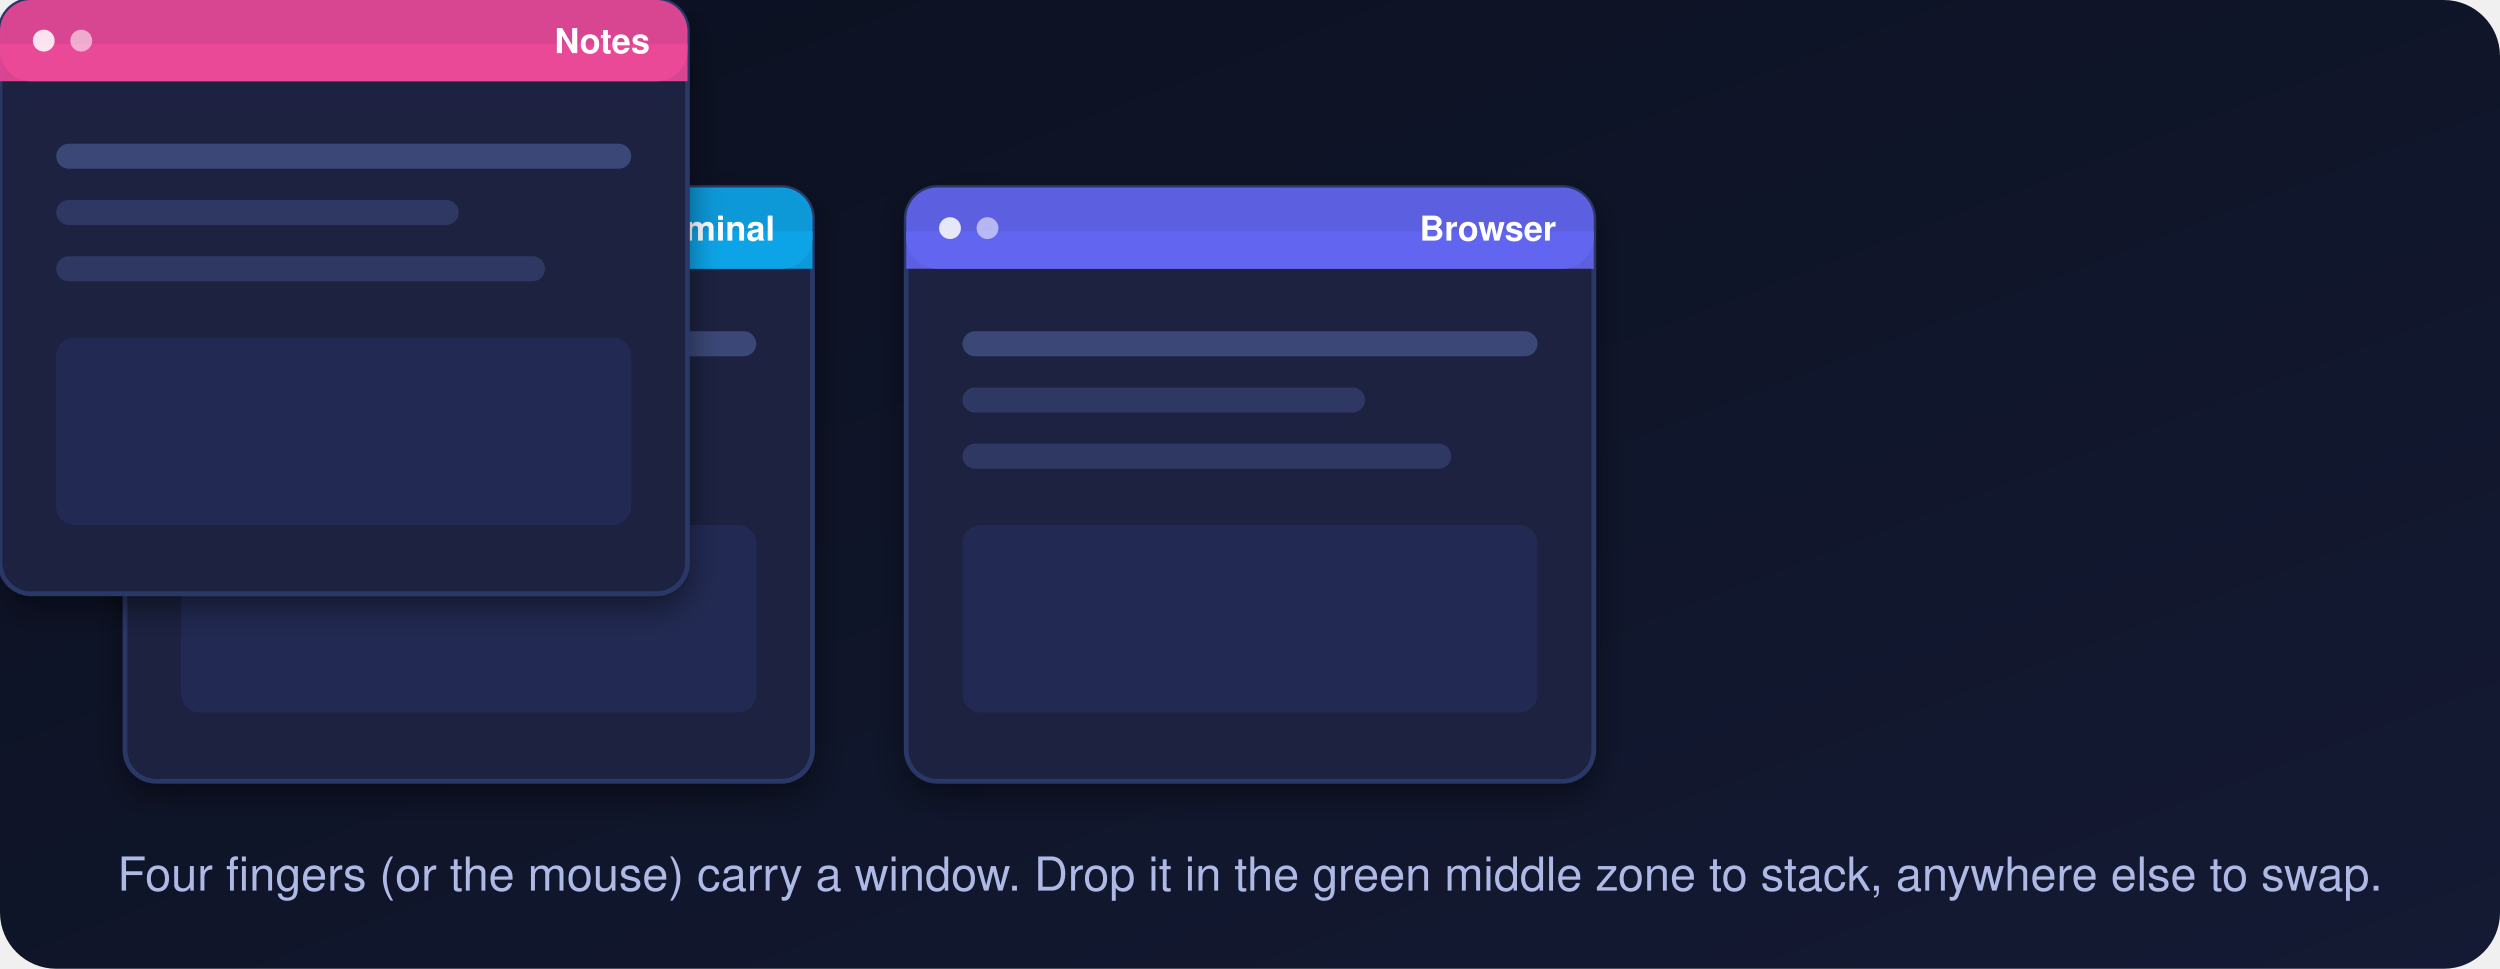
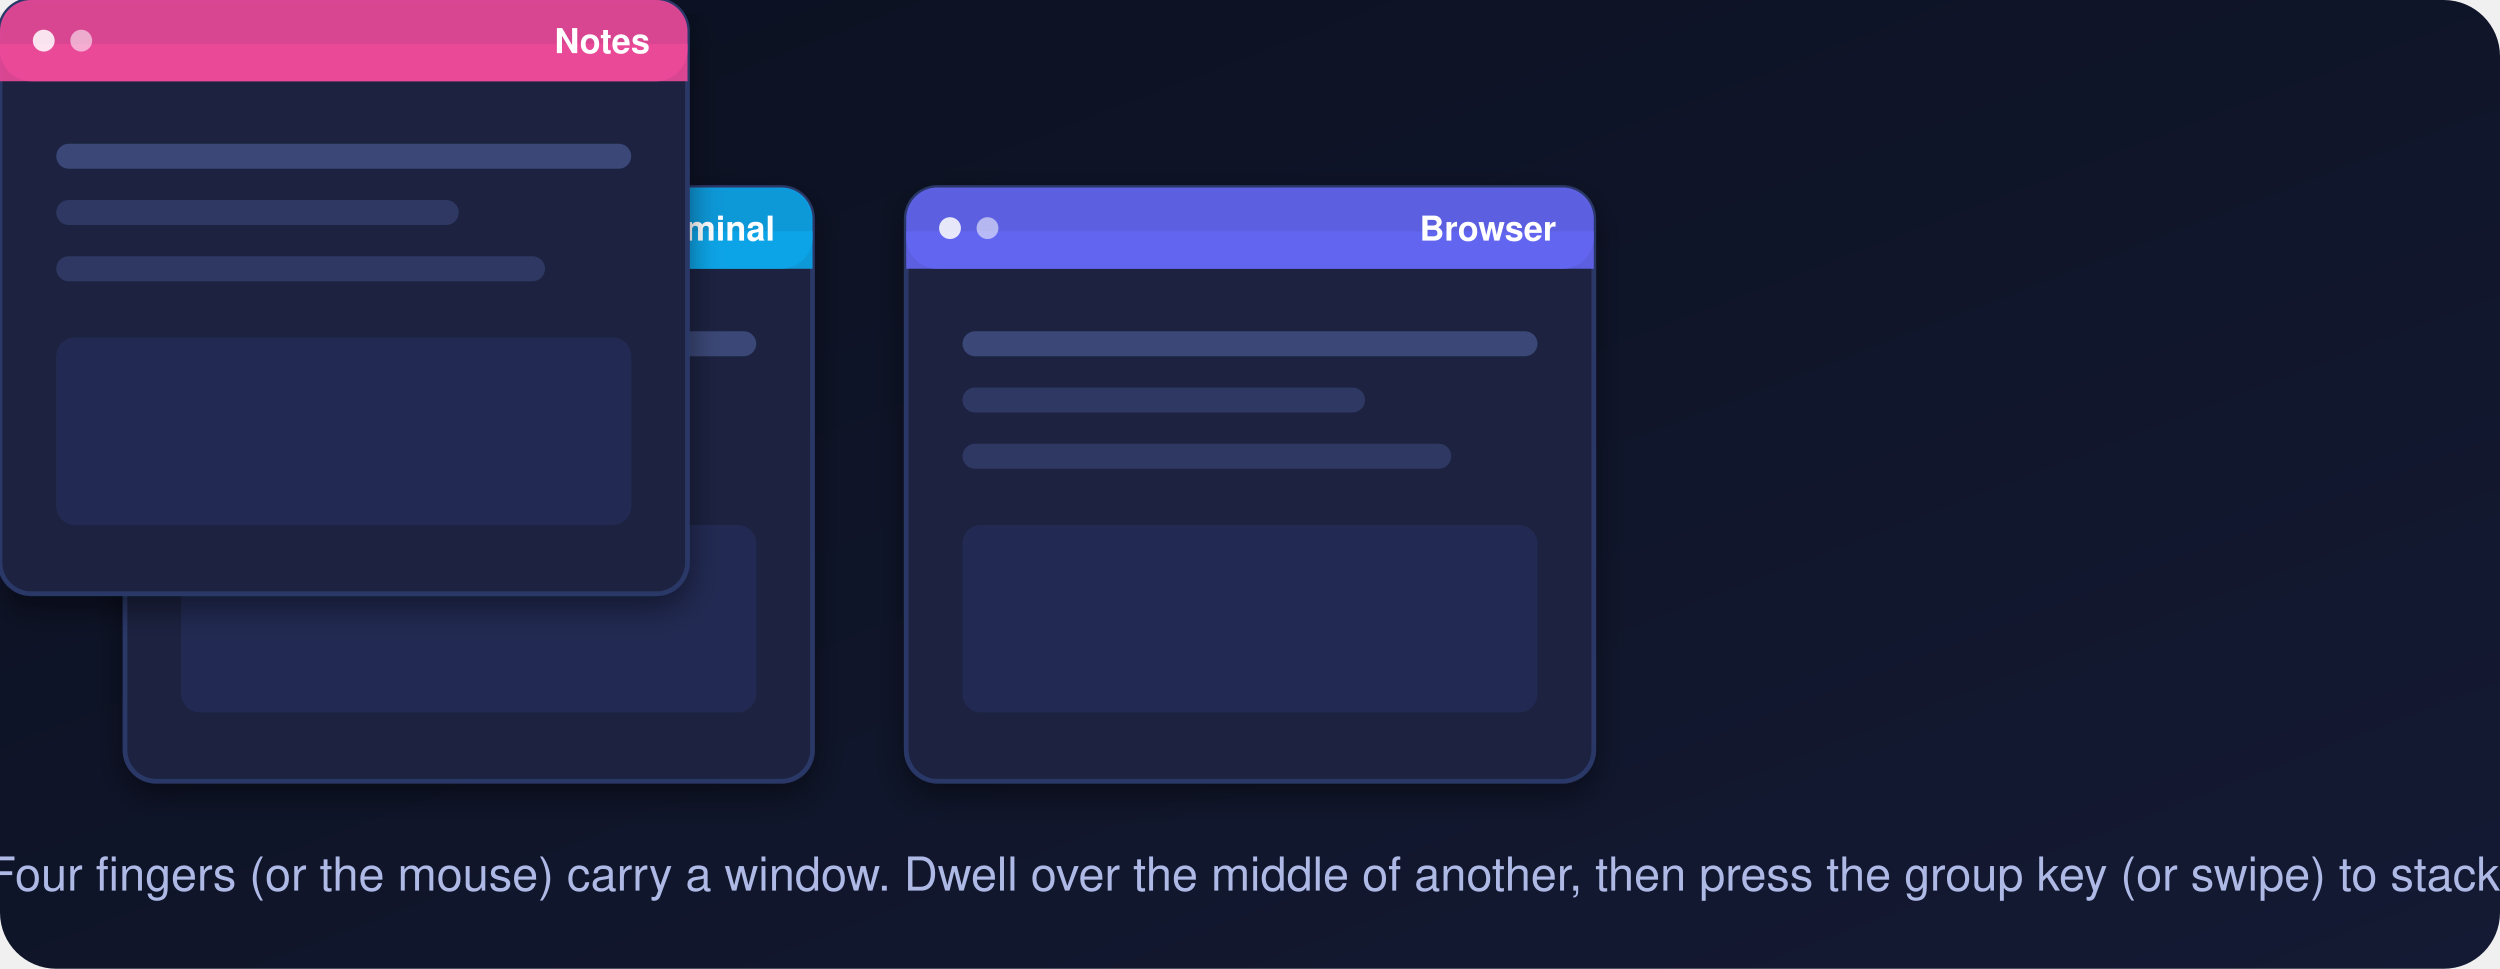
<svg xmlns="http://www.w3.org/2000/svg" viewBox="0 0 800 310" width="800" height="310" role="img" aria-label="Animation: dropping a window onto the middle of another stacks them together">
  <defs>
    <linearGradient id="bg" x1="0" y1="0" x2="1" y2="1">
      <stop offset="0" stop-color="#0b1020" />
      <stop offset="1" stop-color="#141a33" />
    </linearGradient>
    <filter id="glow" x="-20%" y="-20%" width="140%" height="140%">
      <feGaussianBlur stdDeviation="3" result="b" />
      <feMerge>
        <feMergeNode in="b" />
        <feMergeNode in="SourceGraphic" />
      </feMerge>
    </filter>
    <filter id="shadow" x="-20%" y="-20%" width="140%" height="150%">
      <feDropShadow dx="0" dy="4" stdDeviation="5" flood-color="#000" flood-opacity=".45" />
    </filter>
  </defs>
  <rect width="800" height="310" rx="18" fill="url(#bg)" />
  <g transform="translate(40 60)" filter="url(#shadow)">
    <rect width="220" height="190" rx="10" fill="#1b2340" stroke="#2c3868" stroke-width="1.5" />
    <rect width="220" height="26" rx="10" fill="#0ea5e9" opacity=".9" />
    <rect y="14" width="220" height="12" fill="#0ea5e9" opacity=".9" />
    <circle cx="14" cy="13" r="3.5" fill="#fff" opacity=".85" />
    <circle cx="26" cy="13" r="3.5" fill="#fff" opacity=".55" />
    <text x="208" y="17" text-anchor="end" font-family="Segoe UI, system-ui, -apple-system, Helvetica, Arial, sans-serif" font-size="11" font-weight="600" fill="#fff">Terminal</text>
    <rect x="18" y="46" width="184" height="8" rx="4" fill="#3a4676" />
    <rect x="18" y="64" width="128.8" height="8" rx="4" fill="#2f3963" />
    <rect x="18" y="82" width="156.4" height="8" rx="4" fill="#2f3963" />
    <rect x="18" y="108" width="184" height="60" rx="6" fill="#222c52" />
  </g>
  <g transform="translate(290 60)" filter="url(#shadow)">
    <rect width="220" height="190" rx="10" fill="#1b2340" stroke="#2c3868" stroke-width="1.5" />
    <rect width="220" height="26" rx="10" fill="#6366f1" opacity=".9" />
    <rect y="14" width="220" height="12" fill="#6366f1" opacity=".9" />
    <circle cx="14" cy="13" r="3.5" fill="#fff" opacity=".85" />
    <circle cx="26" cy="13" r="3.5" fill="#fff" opacity=".55" />
    <text x="208" y="17" text-anchor="end" font-family="Segoe UI, system-ui, -apple-system, Helvetica, Arial, sans-serif" font-size="11" font-weight="600" fill="#fff">Browser</text>
    <rect x="18" y="46" width="184" height="8" rx="4" fill="#3a4676" />
    <rect x="18" y="64" width="128.8" height="8" rx="4" fill="#2f3963" />
    <rect x="18" y="82" width="156.4" height="8" rx="4" fill="#2f3963" />
    <rect x="18" y="108" width="184" height="60" rx="6" fill="#222c52" />
  </g>
  <rect x="345" y="107" width="110" height="95" rx="8" fill="#10B981" opacity="0" stroke="#10B981" stroke-width="2" stroke-dasharray="6 5">
    <animate attributeName="opacity" values="0;0;.35;.35;0;0" keyTimes="0;.18;.3;.5;.55;1" dur="9s" repeatCount="indefinite" />
  </rect>
  <rect x="290" y="60" width="220" height="190" rx="10" fill="none" stroke="#A855F7" stroke-width="3.5" filter="url(#glow)" opacity="0">
    <animate attributeName="opacity" values="0;0;1;1;0;0" keyTimes="0;.5;.56;.88;.95;1" dur="9s" repeatCount="indefinite" />
  </rect>
  <g opacity="0">
    <animate attributeName="opacity" values="0;0;1;1;0;0" keyTimes="0;.5;.58;.88;.95;1" dur="9s" repeatCount="indefinite" />
    <rect x="440" y="38" width="62" height="24" rx="12" fill="#A855F7" />
    <text x="471" y="55" text-anchor="middle" font-family="Segoe UI, system-ui, -apple-system, Helvetica, Arial, sans-serif" font-size="13" font-weight="700" fill="#fff">2 stacked</text>
  </g>
  <g>
    <animateTransform attributeName="transform" type="translate" values="540 60;540 60;350 98;350 98;350 98;540 60" keyTimes="0;.15;.45;.55;.95;1" dur="9s" repeatCount="indefinite" calcMode="spline" keySplines="0 0 1 1;.4 0 .2 1;0 0 1 1;0 0 1 1;0 0 1 1" />
    <g>
      <animateTransform attributeName="transform" type="scale" values="1;1;.5;.5;0;1" keyTimes="0;.15;.45;.55;.58;1" dur="9s" repeatCount="indefinite" calcMode="spline" keySplines="0 0 1 1;.4 0 .2 1;0 0 1 1;.4 0 .2 1;0 0 1 1" />
      <animate attributeName="opacity" values="1;1;.9;.9;0;0;1" keyTimes="0;.15;.45;.55;.58;.95;1" dur="9s" repeatCount="indefinite" />
      <g transform="translate(0 0)" filter="url(#shadow)">
        <rect width="220" height="190" rx="10" fill="#1b2340" stroke="#2c3868" stroke-width="1.5" />
        <rect width="220" height="26" rx="10" fill="#ec4899" opacity=".9" />
        <rect y="14" width="220" height="12" fill="#ec4899" opacity=".9" />
        <circle cx="14" cy="13" r="3.5" fill="#fff" opacity=".85" />
        <circle cx="26" cy="13" r="3.5" fill="#fff" opacity=".55" />
        <text x="208" y="17" text-anchor="end" font-family="Segoe UI, system-ui, -apple-system, Helvetica, Arial, sans-serif" font-size="11" font-weight="600" fill="#fff">Notes</text>
        <rect x="18" y="46" width="184" height="8" rx="4" fill="#3a4676" />
        <rect x="18" y="64" width="128.8" height="8" rx="4" fill="#2f3963" />
        <rect x="18" y="82" width="156.4" height="8" rx="4" fill="#2f3963" />
        <rect x="18" y="108" width="184" height="60" rx="6" fill="#222c52" />
      </g>
    </g>
  </g>
-   <text x="400" y="285" text-anchor="middle" font-family="Segoe UI, system-ui, -apple-system, Helvetica, Arial, sans-serif" font-size="15" fill="#aeb9e6">Four fingers (or the mouse) carry a window. Drop it in the green middle zone to stack, anywhere else to swap.</text>
+   <text x="400" y="285" text-anchor="middle" font-family="Segoe UI, system-ui, -apple-system, Helvetica, Arial, sans-serif" font-size="15" fill="#aeb9e6">Four fingers (or the mouse) carry a window. Dwell over the middle of another, then press the group key (or swipe) to stack.</text>
</svg>
